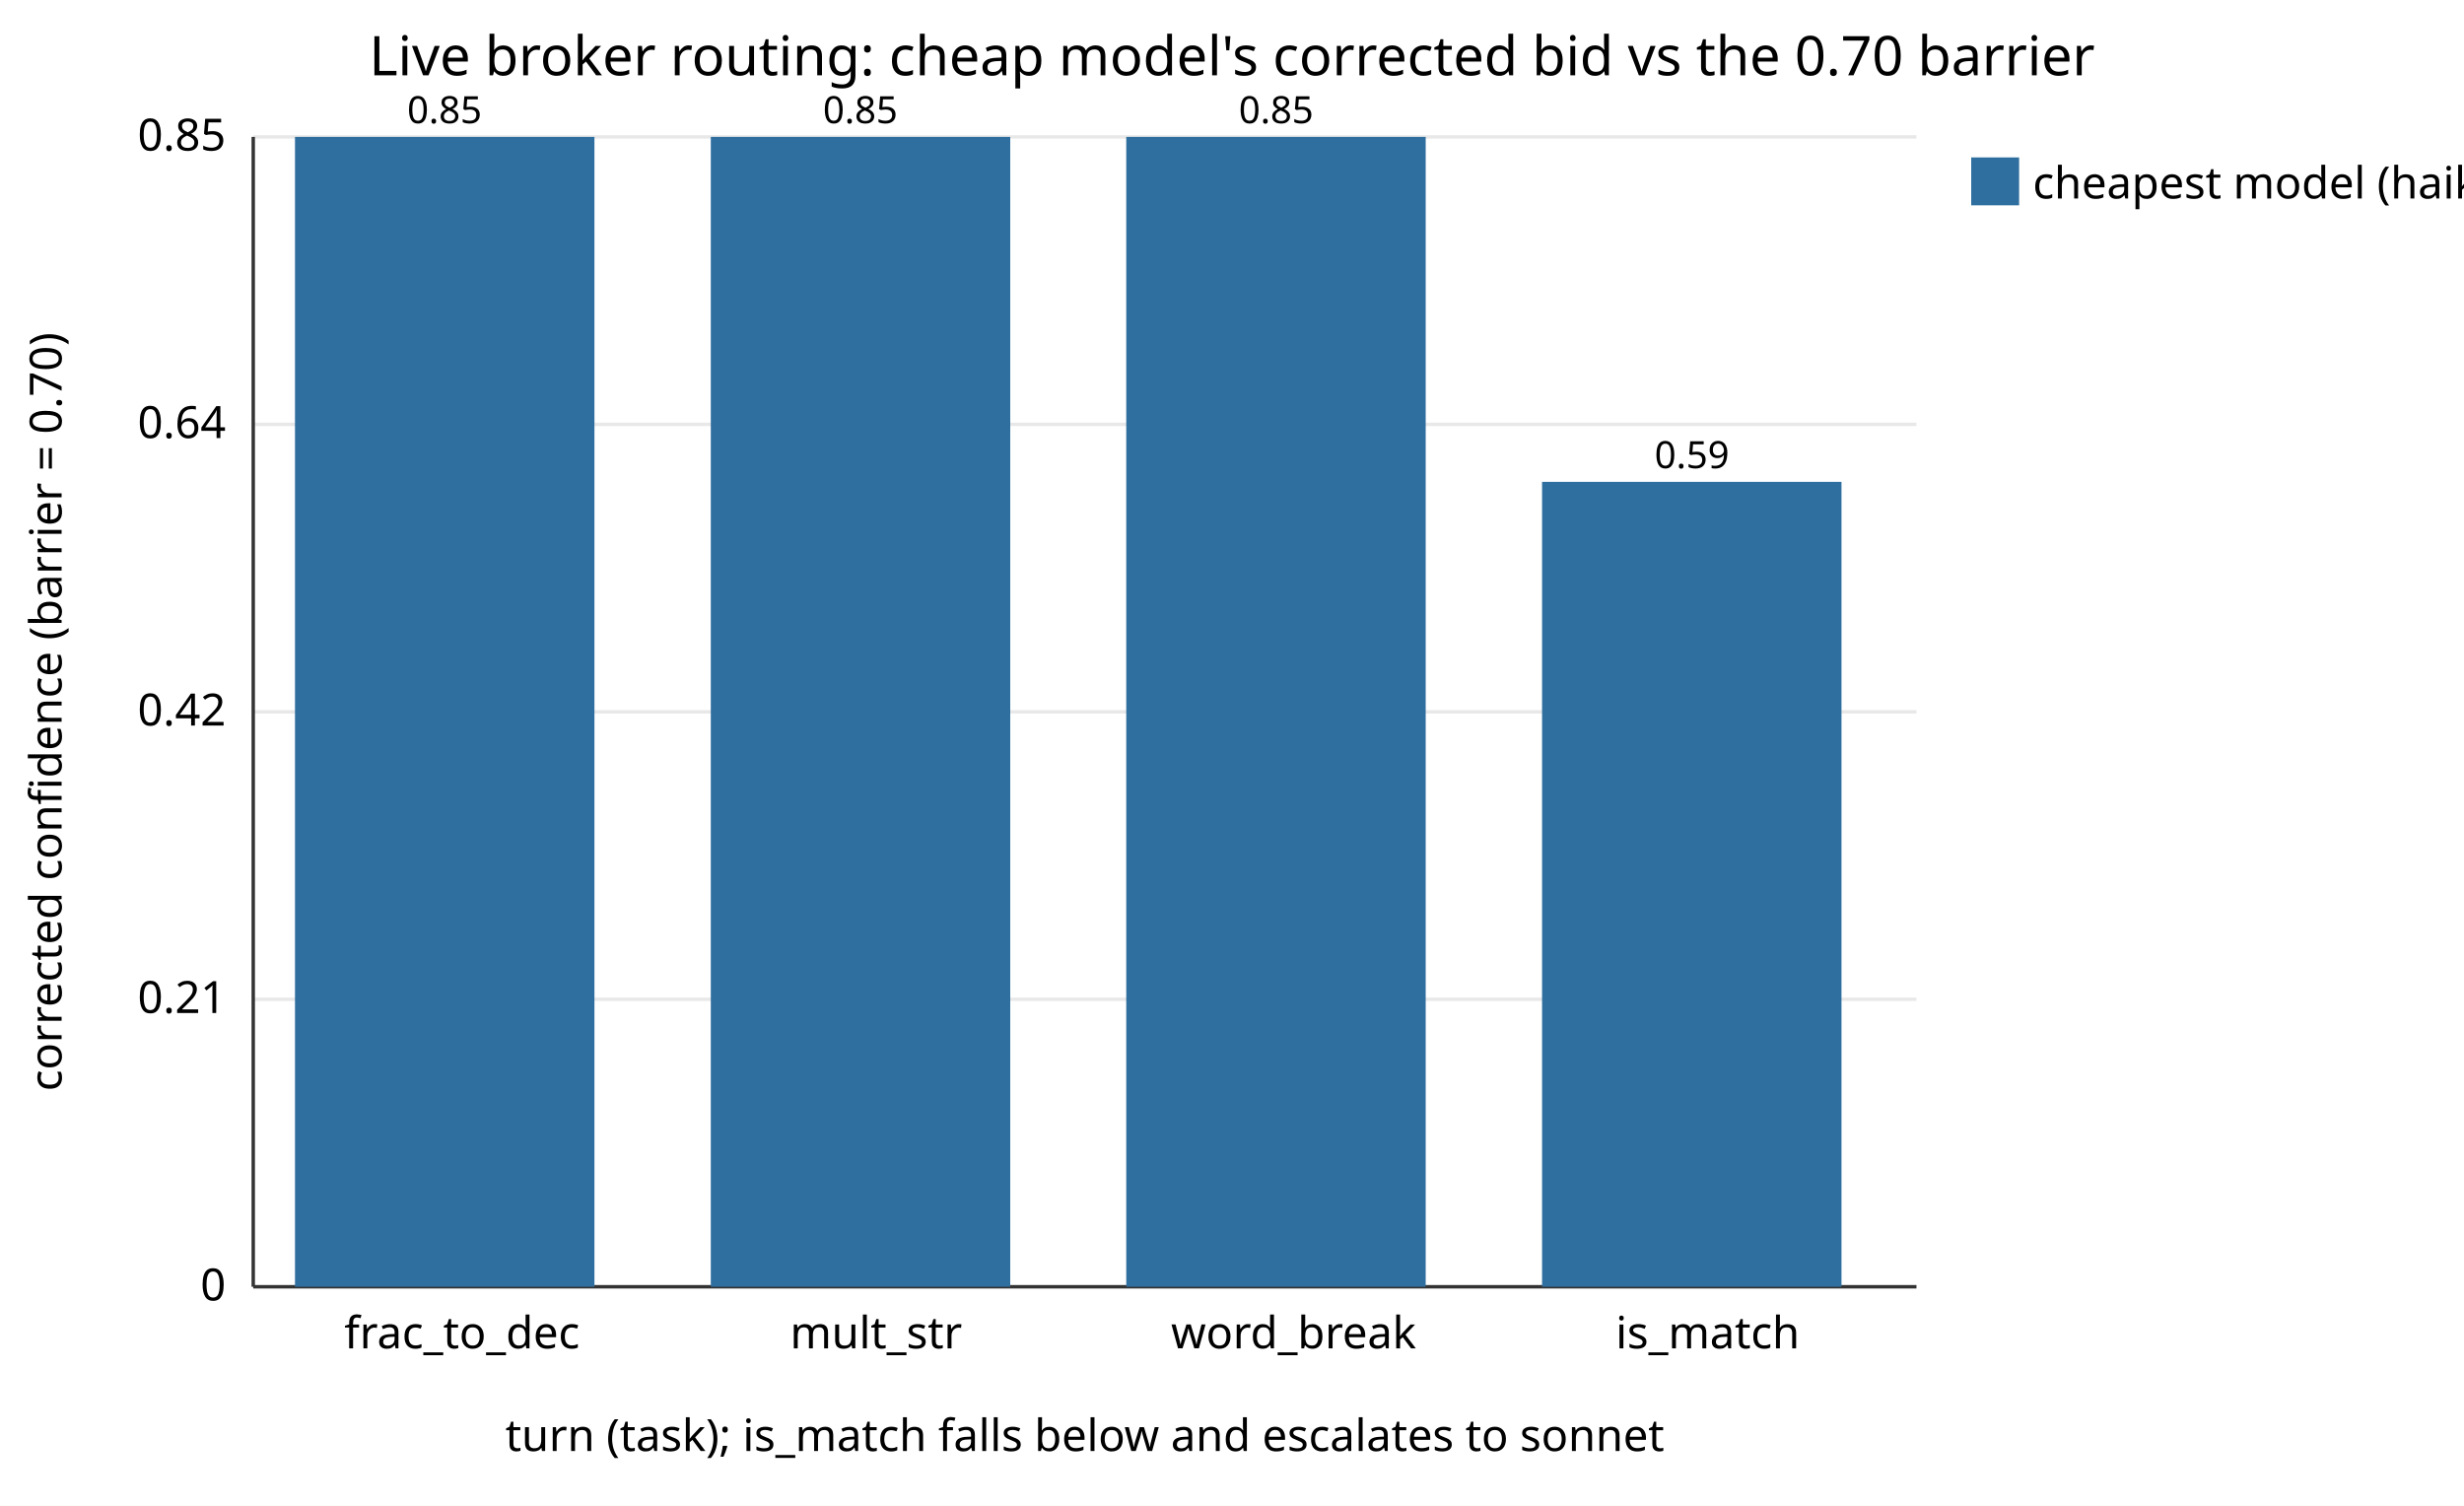
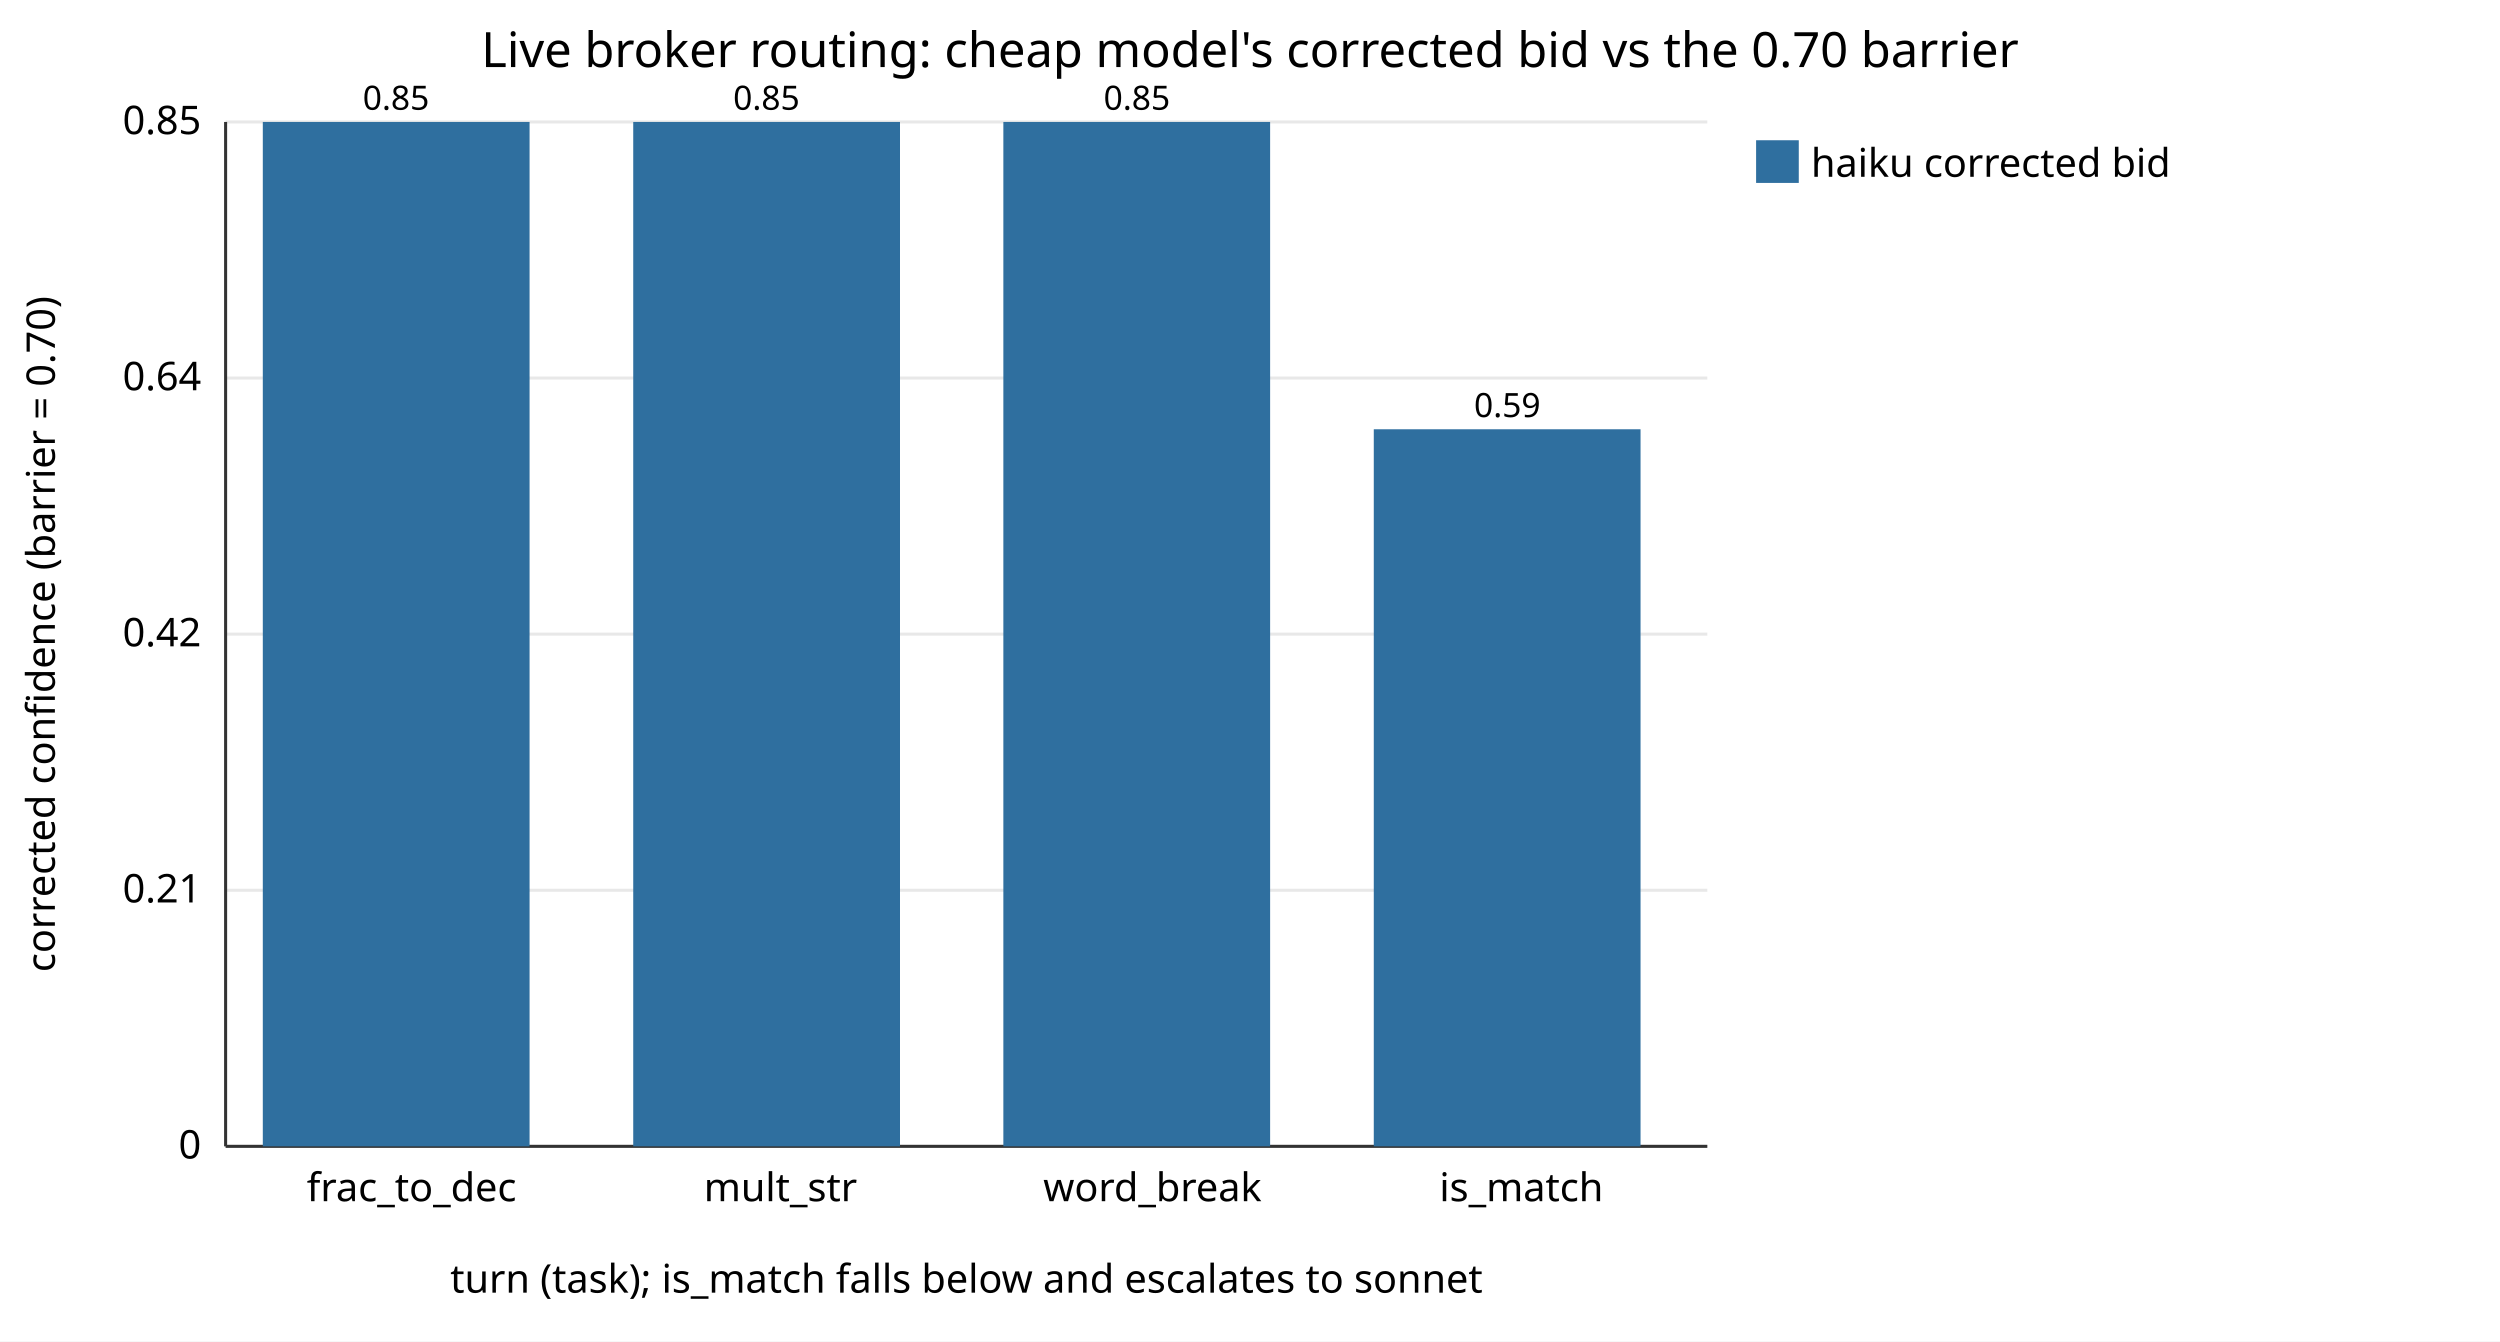
- <svg xmlns="http://www.w3.org/2000/svg" width="720" height="440" viewBox="0 0 720 440" font-family="sans-serif" font-size="13">
-   <rect width="720" height="440" fill="white" />
-   <text x="360" y="22" text-anchor="middle" font-size="16">Live broker routing: cheap model's corrected bid vs the 0.70 barrier</text>
+ <svg xmlns="http://www.w3.org/2000/svg" width="820" height="440" viewBox="0 0 820 440" font-family="sans-serif" font-size="13">
+   <rect width="820" height="440" fill="white" />
+   <text x="410" y="22" text-anchor="middle" font-size="16">Live broker routing: cheap model's corrected bid vs the 0.70 barrier</text>
  <line x1="74" y1="376.0" x2="560" y2="376.0" stroke="#e8e8e8" />
  <text x="66" y="380.0" text-anchor="end">0</text>
  <line x1="74" y1="292.0" x2="560" y2="292.0" stroke="#e8e8e8" />
  <text x="66" y="296.0" text-anchor="end">0.21</text>
  <line x1="74" y1="208.0" x2="560" y2="208.0" stroke="#e8e8e8" />
  <text x="66" y="212.0" text-anchor="end">0.42</text>
  <line x1="74" y1="124.0" x2="560" y2="124.0" stroke="#e8e8e8" />
  <text x="66" y="128.0" text-anchor="end">0.64</text>
  <line x1="74" y1="40.0" x2="560" y2="40.0" stroke="#e8e8e8" />
  <text x="66" y="44.0" text-anchor="end">0.85</text>
  <line x1="74" y1="376.0" x2="560" y2="376.0" stroke="#333" />
  <line x1="74" y1="376" x2="74" y2="40" stroke="#333" />
  <text x="18" y="208" text-anchor="middle" transform="rotate(-90 18 208)">corrected confidence (barrier = 0.70)</text>
  <text x="317" y="424" text-anchor="middle">turn (task); is_match falls below and escalates to sonnet</text>
  <rect x="86.2" y="40.0" width="87.5" height="336.0" fill="#2f6f9f" />
  <text x="129.9" y="36.0" text-anchor="middle" font-size="11">0.85</text>
  <text x="135" y="394" text-anchor="middle">frac_to_dec</text>
  <rect x="207.7" y="40.0" width="87.5" height="336.0" fill="#2f6f9f" />
  <text x="251.4" y="36.0" text-anchor="middle" font-size="11">0.85</text>
  <text x="256" y="394" text-anchor="middle">mult_str</text>
  <rect x="329.1" y="40.0" width="87.5" height="336.0" fill="#2f6f9f" />
  <text x="372.9" y="36.0" text-anchor="middle" font-size="11">0.85</text>
  <text x="378" y="394" text-anchor="middle">word_break</text>
  <rect x="450.6" y="140.8" width="87.5" height="235.2" fill="#2f6f9f" />
  <text x="494.4" y="136.8" text-anchor="middle" font-size="11">0.59</text>
  <text x="499" y="394" text-anchor="middle">is_match</text>
  <rect x="576" y="46" width="14" height="14" fill="#2f6f9f" />
-   <text x="594" y="58">cheapest model (haiku) corrected bid</text>
+   <text x="594" y="58">haiku corrected bid</text>
</svg>
